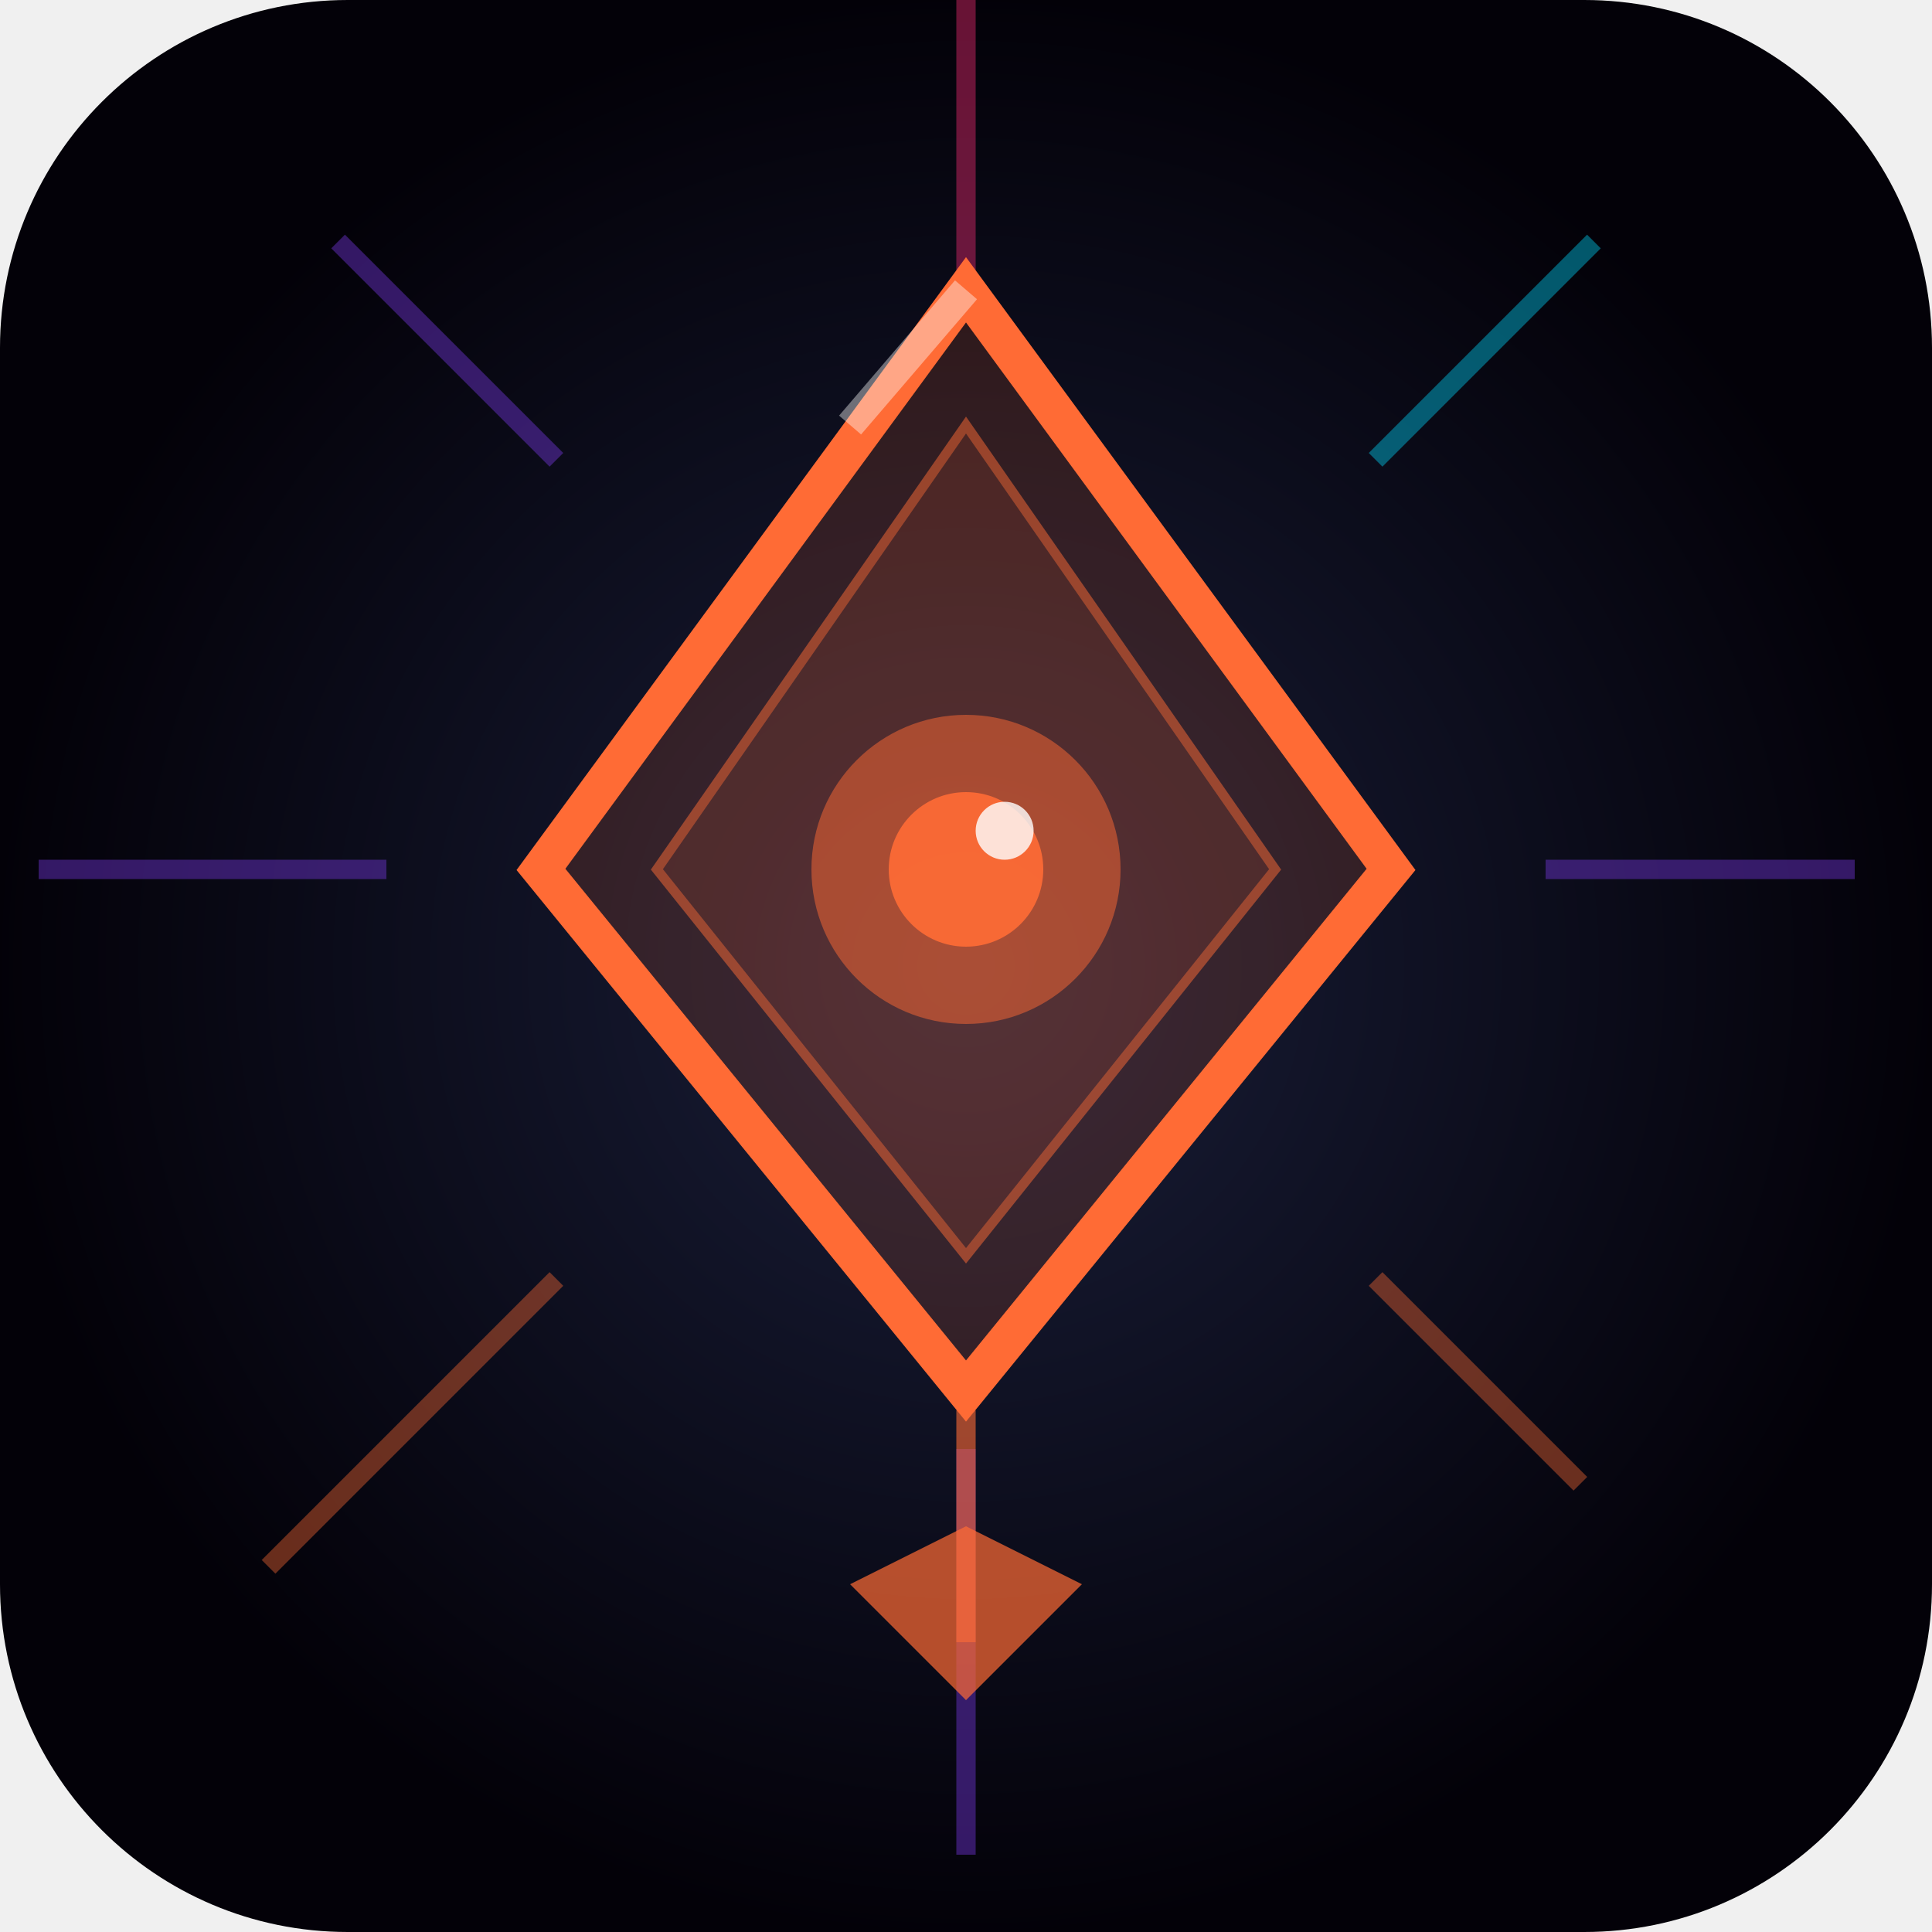
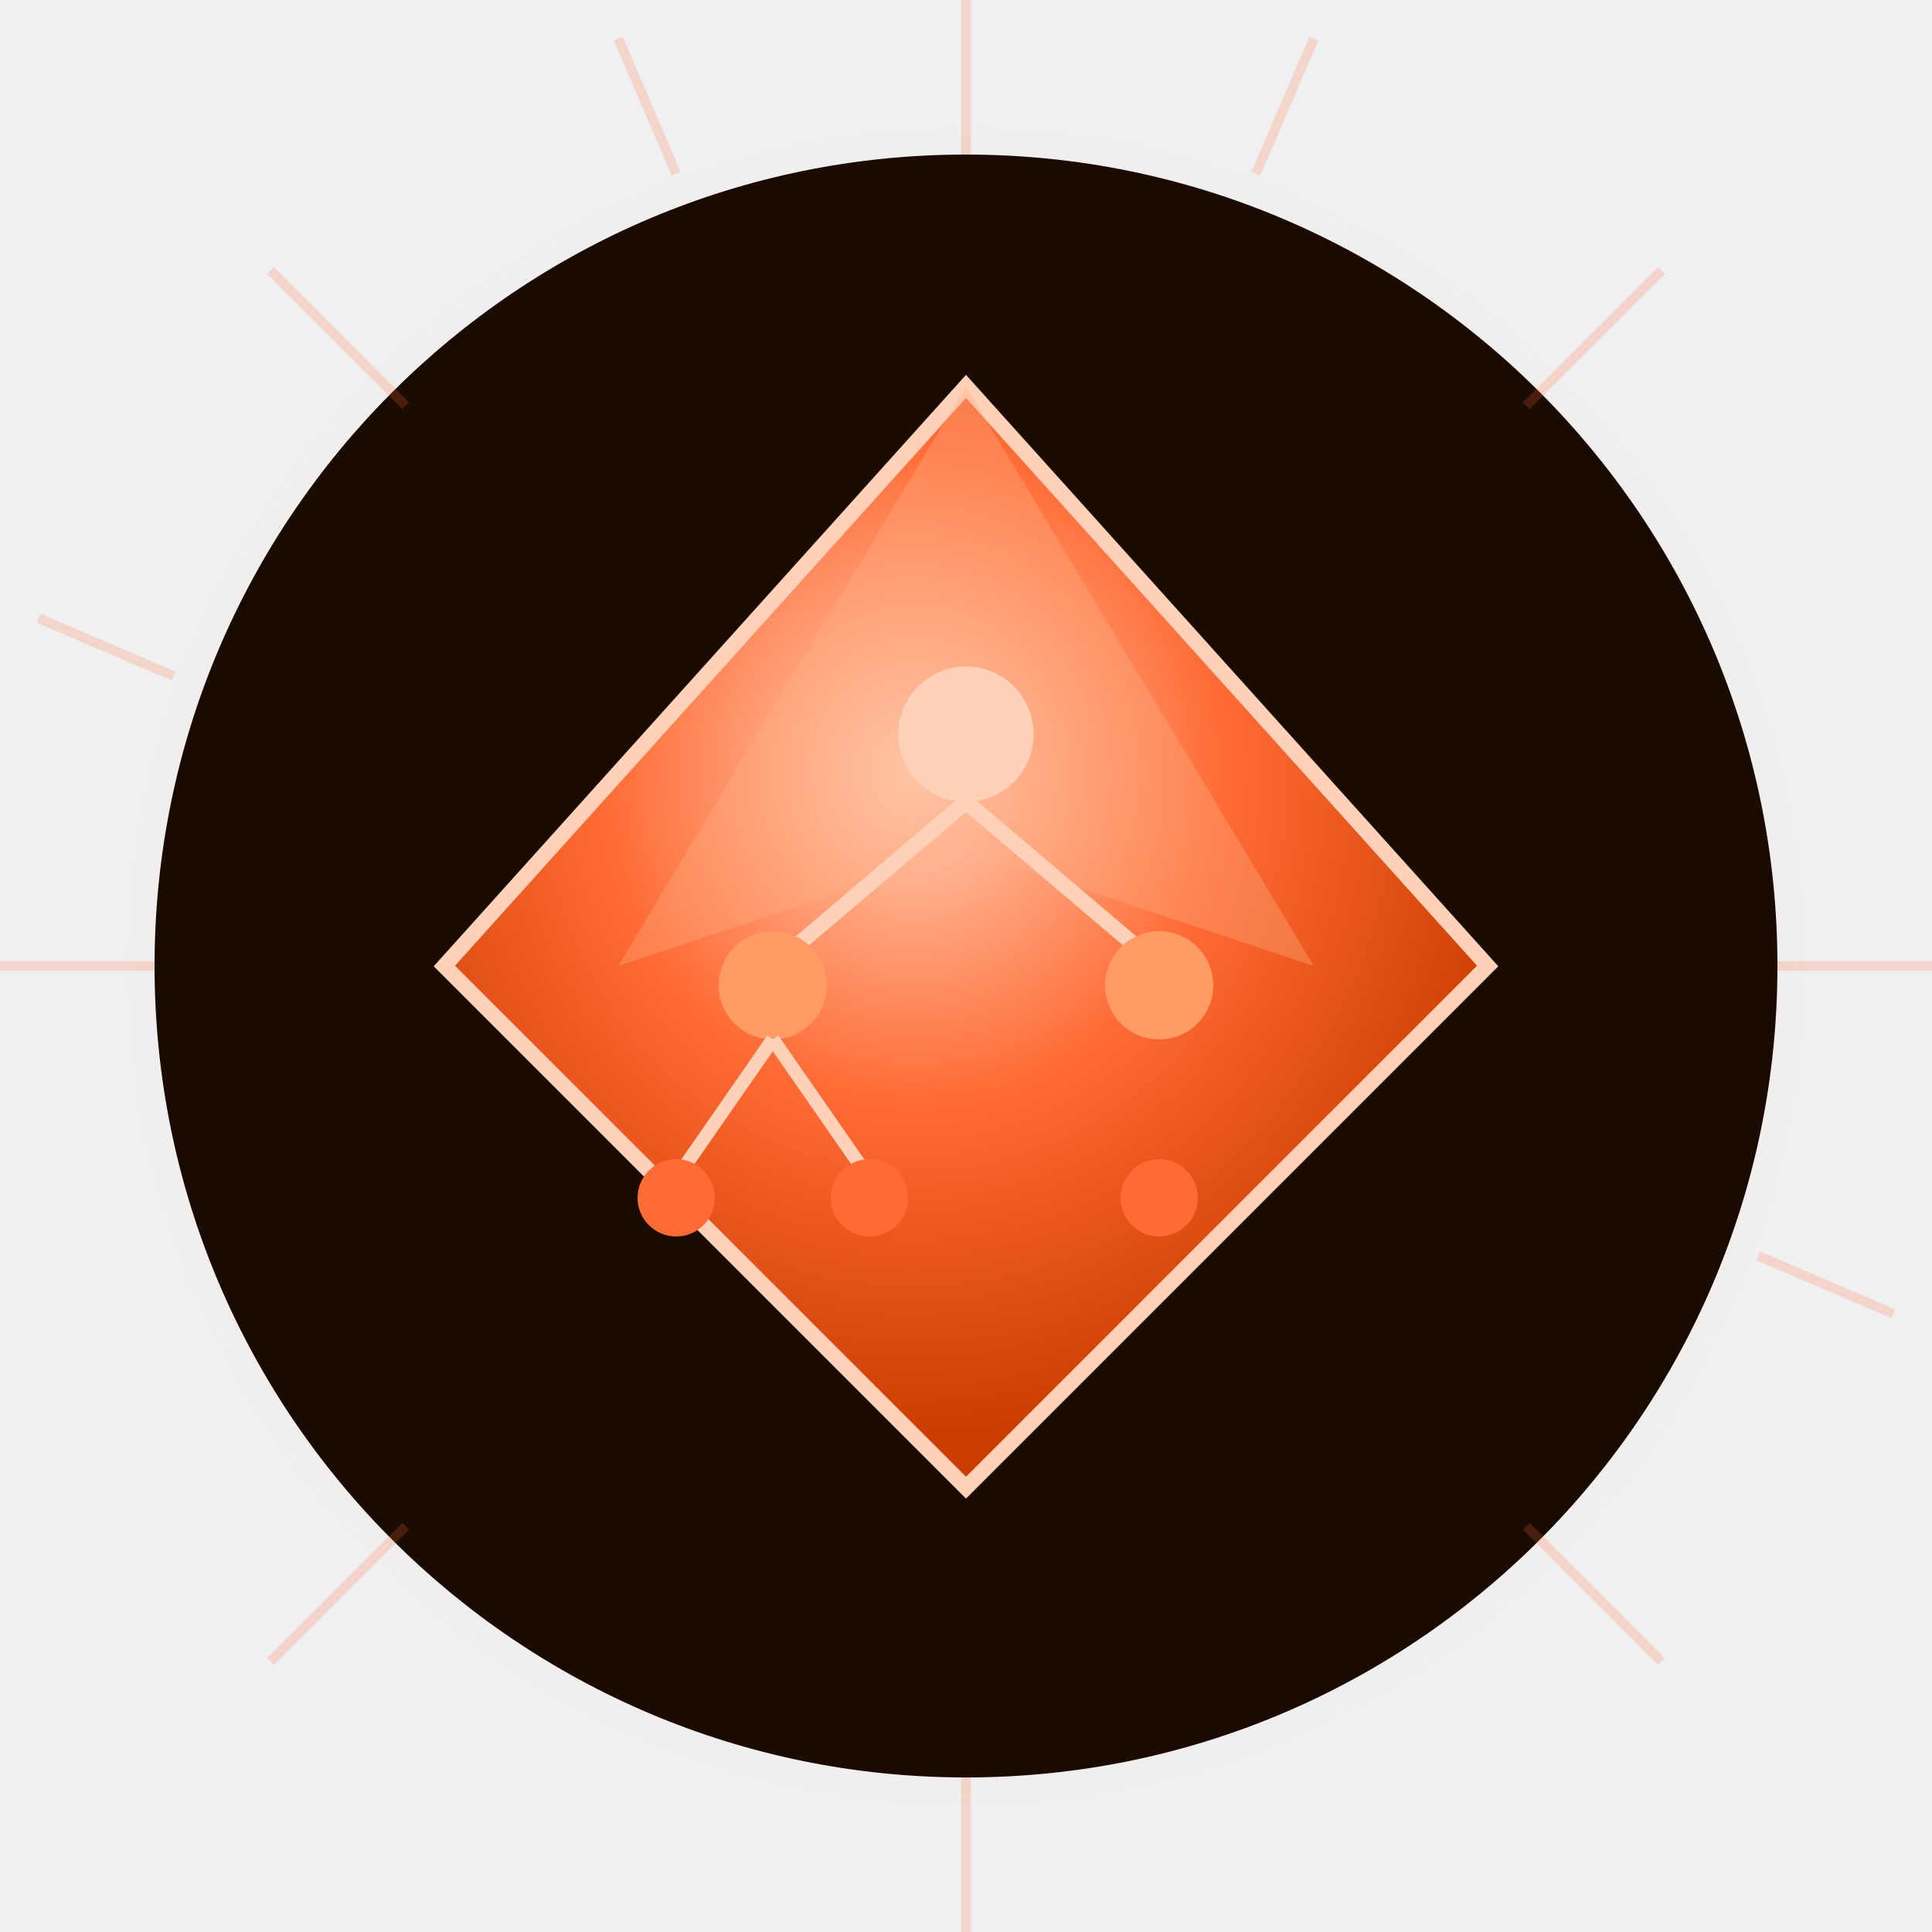
<svg xmlns="http://www.w3.org/2000/svg" viewBox="0 0 100 100" width="200" height="200">
  <defs>
-     <radialGradient id="bg" cx="50%" cy="50%" r="50%">
-       <stop offset="0%" stop-color="#1a1f3a" />
-       <stop offset="100%" stop-color="#030108" />
+     <radialGradient id="dirpDiamondGrad" cx="45%" cy="35%" r="60%">
+       <stop offset="0%" stop-color="#FFD1B8" />
+       <stop offset="50%" stop-color="#FF6B35" />
+       <stop offset="100%" stop-color="#CC3D00" />
+     </radialGradient>
+     <radialGradient id="dirpGlow" cx="50%" cy="50%" r="50%">
+       <stop offset="0%" stop-color="#FF6B35" stop-opacity="0.35" />
+       <stop offset="100%" stop-color="#FF6B35" stop-opacity="0" />
    </radialGradient>
  </defs>
-   <rect width="100" height="100" rx="18" fill="url(#bg)" />
-   <line x1="80.0" y1="45.0" x2="96.0" y2="45.0" stroke="#7C3AED" stroke-width="1" opacity="0.4" />
-   <line x1="71.2" y1="66.2" x2="81.8" y2="76.8" stroke="#FF6B35" stroke-width="1" opacity="0.4" />
-   <line x1="50.0" y1="75.0" x2="50.0" y2="96.0" stroke="#7C3AED" stroke-width="1" opacity="0.4" />
-   <line x1="28.8" y1="66.2" x2="13.9" y2="81.1" stroke="#FF6B35" stroke-width="1" opacity="0.4" />
-   <line x1="20.0" y1="45.0" x2="2.0" y2="45.0" stroke="#7C3AED" stroke-width="1" opacity="0.4" />
-   <line x1="28.8" y1="23.8" x2="17.5" y2="12.5" stroke="#7C3AED" stroke-width="1" opacity="0.4" />
-   <line x1="50.0" y1="15.0" x2="50.0" y2="-4.0" stroke="#FF2D78" stroke-width="1" opacity="0.4" />
-   <line x1="71.2" y1="23.8" x2="82.5" y2="12.5" stroke="#00D9FF" stroke-width="1" opacity="0.4" />
-   <path d="M50,15 L72,45 L50,72 L28,45 Z" fill="rgba(255,107,53,0.15)" stroke="#FF6B35" stroke-width="2" />
-   <path d="M50,22 L66,45 L50,65 L34,45 Z" fill="rgba(255,107,53,0.25)" stroke="#FF6B35" stroke-width="0.5" opacity="0.5" />
-   <circle cx="50" cy="45" r="8" fill="rgba(255,107,53,0.5)" />
-   <circle cx="50" cy="45" r="4" fill="#FF6B35" opacity="0.9" />
-   <circle cx="52" cy="43" r="1.5" fill="white" opacity="0.8" />
-   <line x1="44" y1="22" x2="50" y2="15" stroke="white" stroke-width="1.5" opacity="0.4" />
-   <line x1="50" y1="73" x2="50" y2="85" stroke="#FF6B35" stroke-width="1" opacity="0.6" />
-   <polygon points="50,88 56,82 50,79 44,82" fill="#FF6B35" opacity="0.7" />
+   <circle cx="50" cy="50" r="44" fill="url(#dirpGlow)" />
+   <circle cx="50" cy="50" r="42" fill="#1A0A00" />
+   <g opacity="0.2" stroke="#FF6B35" stroke-width="0.5">
+     <line x1="50" y1="8" x2="50" y2="0" />
+     <line x1="50" y1="92" x2="50" y2="100" />
+     <line x1="8" y1="50" x2="0" y2="50" />
+     <line x1="92" y1="50" x2="100" y2="50" />
+     <line x1="21" y1="21" x2="14" y2="14" />
+     <line x1="79" y1="21" x2="86" y2="14" />
+     <line x1="21" y1="79" x2="14" y2="86" />
+     <line x1="79" y1="79" x2="86" y2="86" />
+     <line x1="35" y1="9" x2="32" y2="2" />
+     <line x1="65" y1="9" x2="68" y2="2" />
+     <line x1="9" y1="35" x2="2" y2="32" />
+     <line x1="91" y1="65" x2="98" y2="68" />
+   </g>
+   <path d="M 50 20 L 77 50 L 50 77 L 23 50 Z" fill="url(#dirpDiamondGrad)" stroke="#FFD1B8" stroke-width="0.8" />
+   <path d="M 50 20 L 68 50 L 50 44 L 32 50 Z" fill="#FFB085" opacity="0.35" />
+   <circle cx="50" cy="38" r="3.5" fill="#FFD1B8" />
+   <line x1="50" y1="41.5" x2="40" y2="50" stroke="#FFD1B8" stroke-width="0.8" />
+   <line x1="50" y1="41.5" x2="60" y2="50" stroke="#FFD1B8" stroke-width="0.8" />
+   <circle cx="40" cy="51" r="2.8" fill="#FF9B65" />
+   <circle cx="60" cy="51" r="2.8" fill="#FF9B65" />
+   <line x1="40" y1="53.8" x2="35" y2="61" stroke="#FFD1B8" stroke-width="0.7" />
+   <line x1="40" y1="53.8" x2="45" y2="61" stroke="#FFD1B8" stroke-width="0.7" />
+   <circle cx="35" cy="62" r="2" fill="#FF6B35" />
+   <circle cx="45" cy="62" r="2" fill="#FF6B35" />
+   <circle cx="60" cy="62" r="2" fill="#FF6B35" />
</svg>
